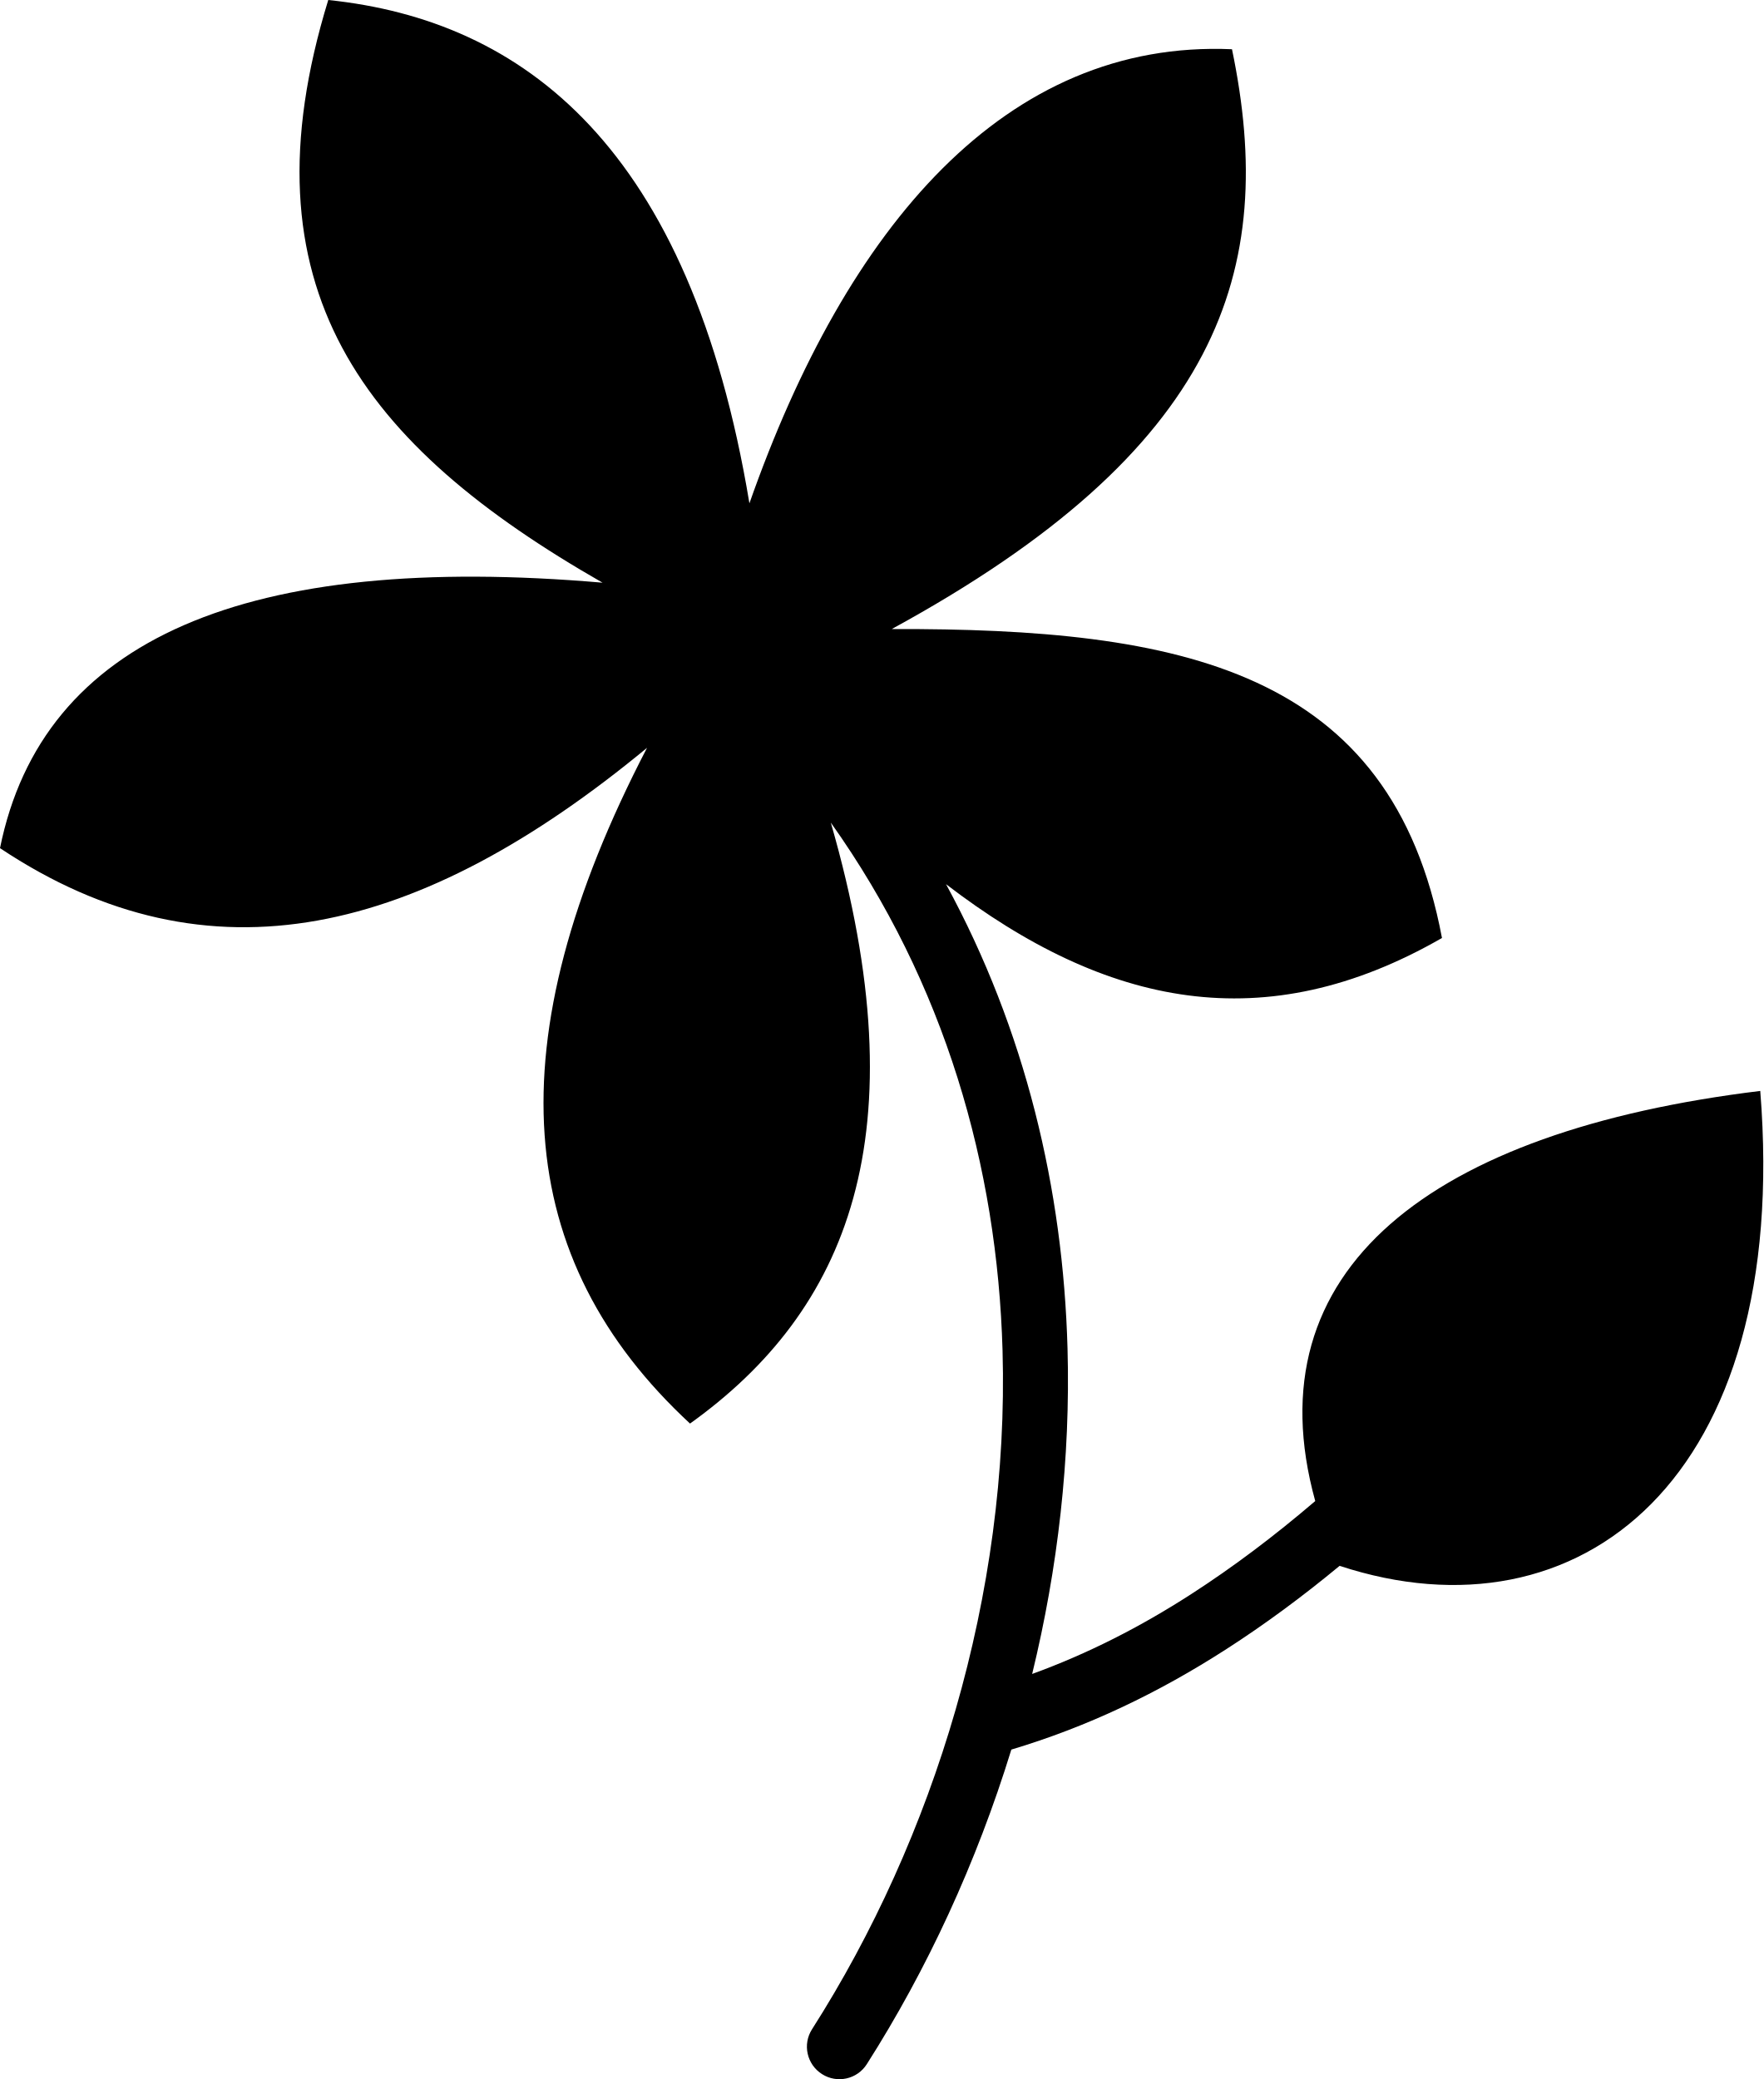
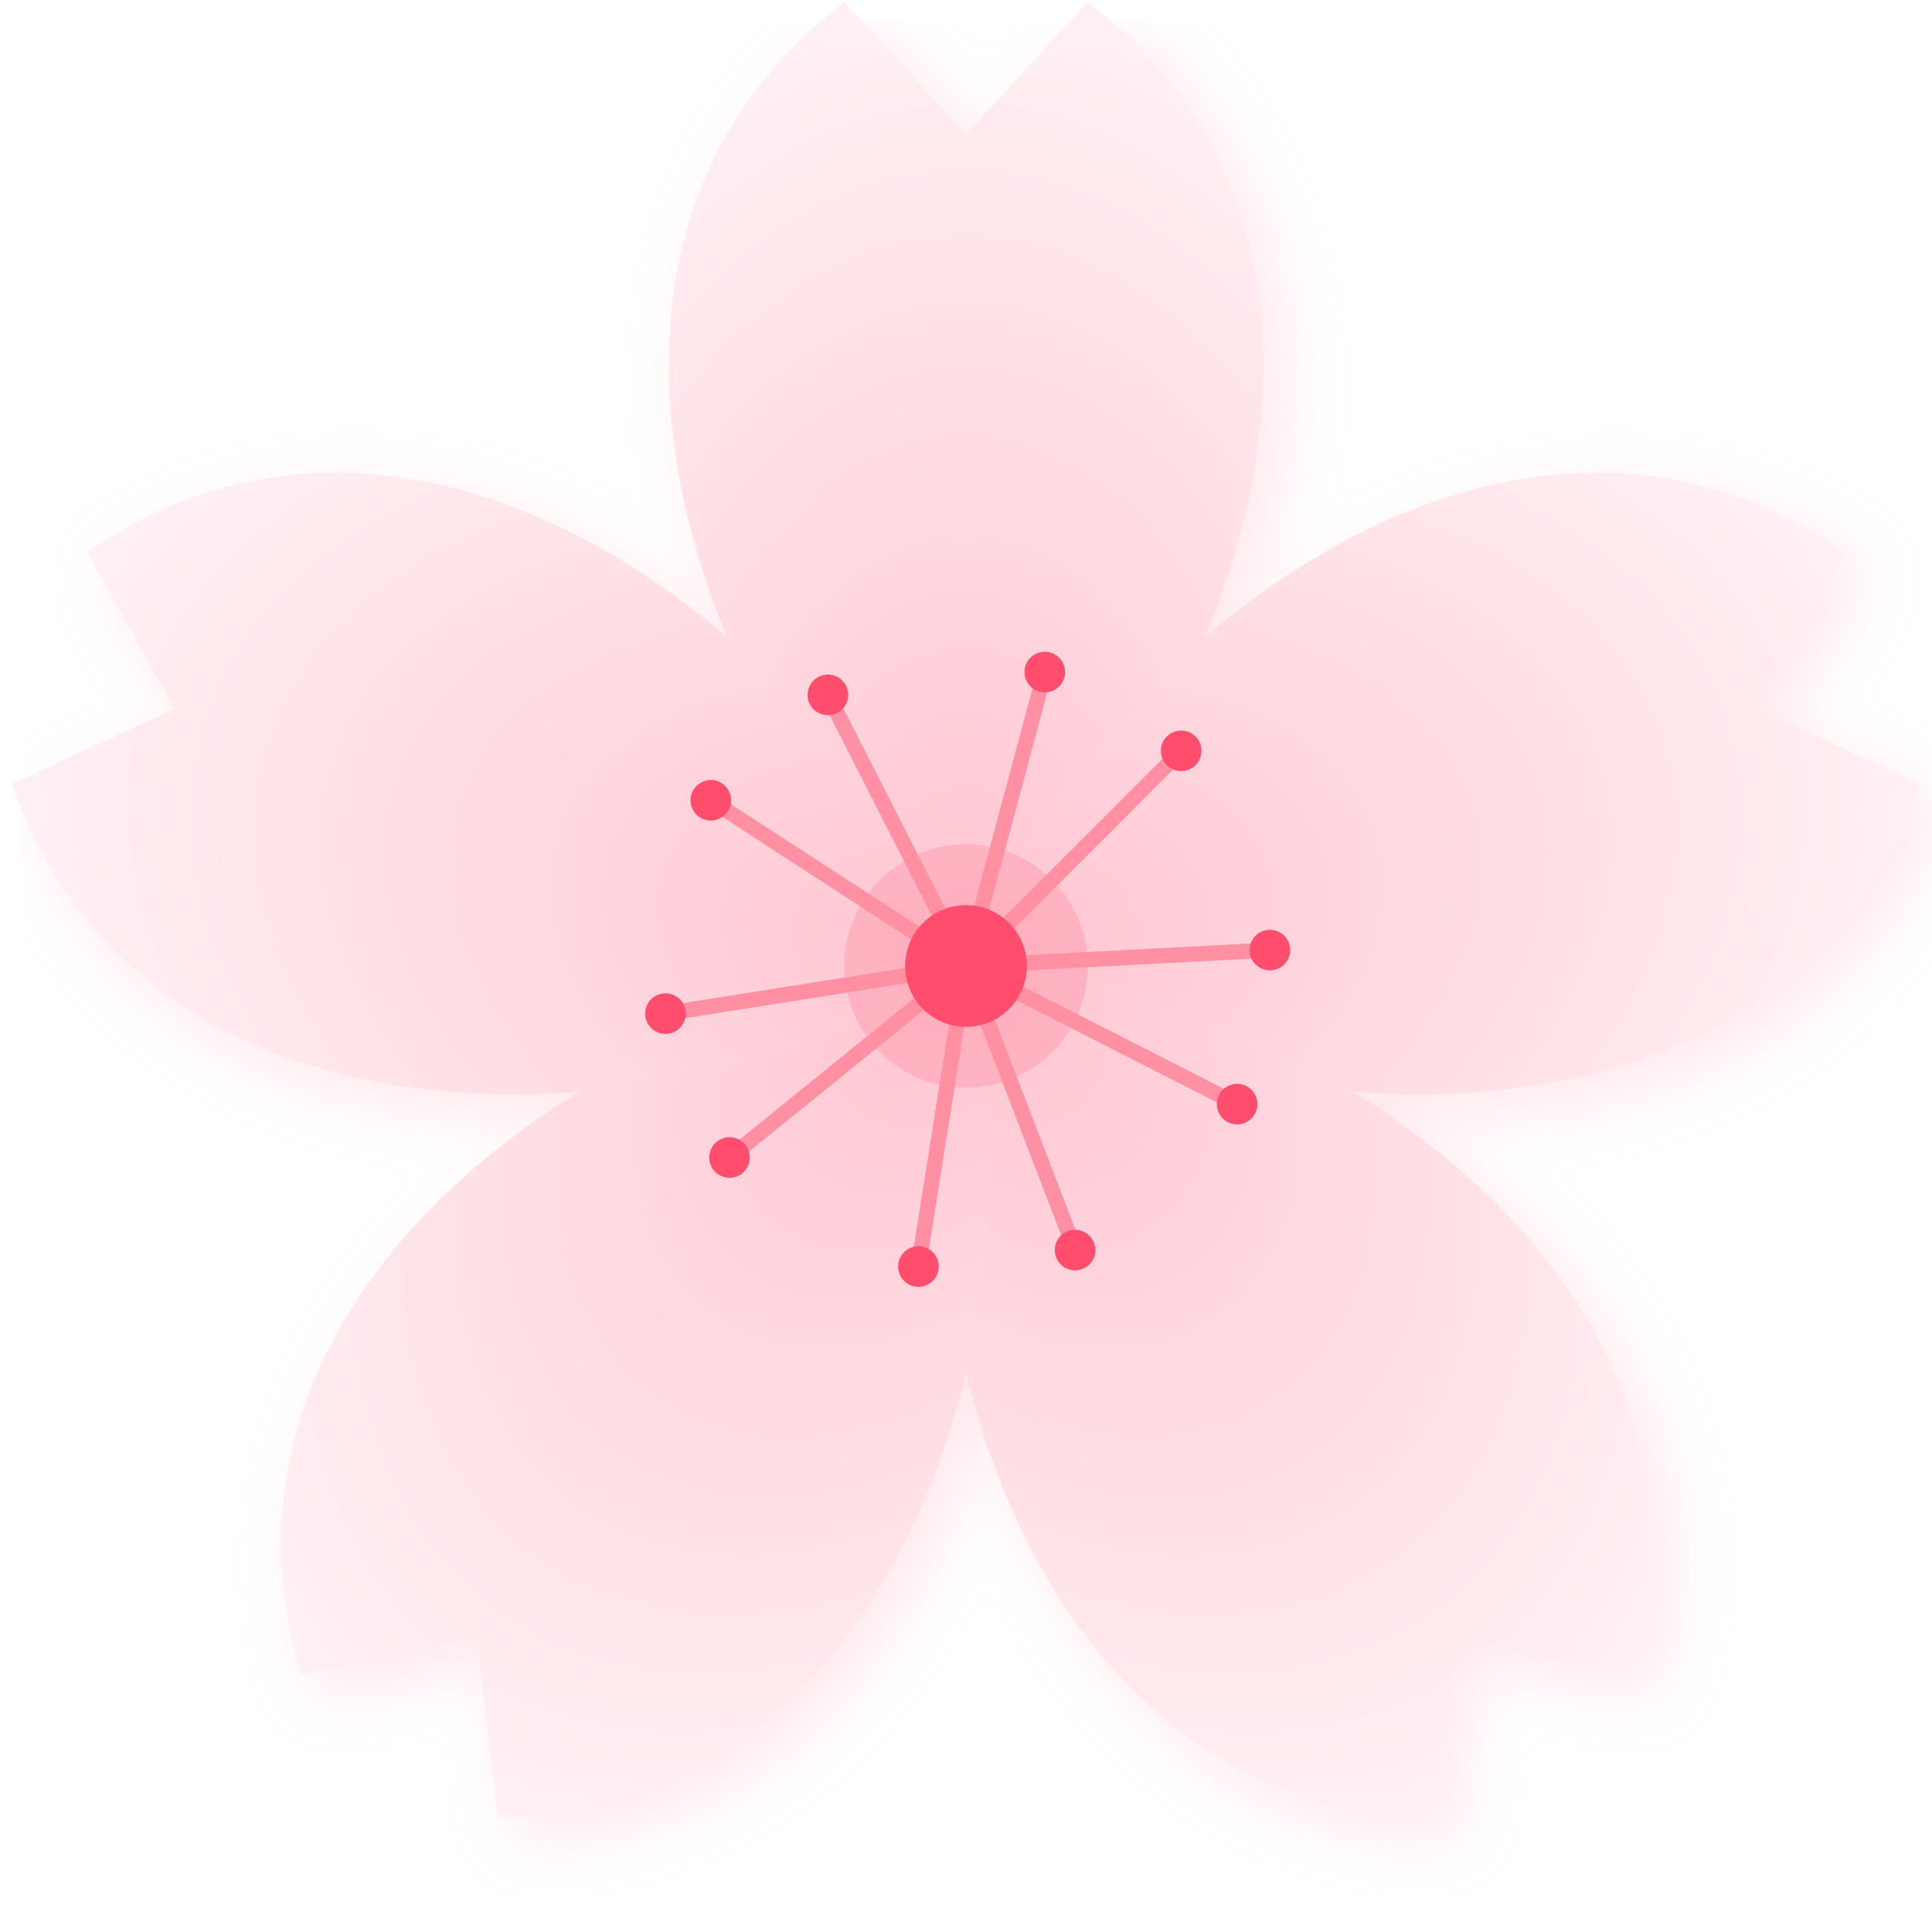
- <svg xmlns="http://www.w3.org/2000/svg" version="1.1" id="Layer_1" x="0px" y="0px" viewBox="0 0 104.22 122.88" style="enable-background:new 0 0 104.22 122.88" xml:space="preserve">
-   <g>
-     <path d="M55.91,52.26c4.7,8.64,6.92,18.04,7.18,27.44c0.18,6.5-0.57,13-2.09,19.24c3.27-1.19,6.38-2.77,9.4-4.72 c2.48-1.6,4.91-3.43,7.33-5.5c-3.79-13.71,6.87-21.87,26.3-24.24c1.84,22.99-10.71,32.72-24.86,28.07 c-2.2,1.82-4.42,3.46-6.69,4.92c-4.02,2.59-8.2,4.59-12.71,5.94c-2.06,6.69-4.98,13-8.54,18.59c-0.57,0.9-1.76,1.16-2.65,0.59 c-0.9-0.57-1.16-1.76-0.59-2.65c7.21-11.3,11.67-25.71,11.26-40.12c-0.31-10.85-3.39-21.69-10.15-31.2 c5.33,18.49,0.98,28.86-8.32,35.52c-10.46-9.69-11.61-22.49-2.54-39.94C24.86,55.25,12.41,58.4,0,50.13 c2.51-12.42,14.62-17.5,35.61-15.69C21.42,26.32,14.17,17,19.4,0c11.52,1.2,21.39,8.65,24.89,29.75 C50.06,13.32,59.46,2.33,72.81,2.91c2.72,13.08-0.69,23.68-20.11,34.27c17.09-0.05,29.53,2.38,32.52,18.26 C74.76,61.45,65.4,59.53,55.91,52.26L55.91,52.26z" />
-   </g>
+ <svg xmlns="http://www.w3.org/2000/svg" width="100%" height="100%" viewBox="0 0 1200 1200" preserveAspectRatio="xMidYMid meet">
+   <defs>
+     <radialGradient id="petalGradient" cx="50%" cy="100%" r="100%" fx="50%" fy="100%">
+       <stop offset="0%" style="stop-color:#FFC4D0; stop-opacity:1" />
+       <stop offset="100%" style="stop-color:#fff0f3; stop-opacity:1" />
+     </radialGradient>
+     <filter id="softShadow" x="-20%" y="-20%" width="140%" height="140%">
+       <feGaussianBlur in="SourceAlpha" stdDeviation="3" />
+       <feOffset dx="2" dy="2" result="offsetblur" />
+       <feFlood flood-color="#ffb1c1" flood-opacity="0.3" />
+       <feComposite in2="offsetblur" operator="in" />
+       <feMerge>
+         <feMergeNode />
+         <feMergeNode in="SourceGraphic" />
+       </feMerge>
+     </filter>
+     <path id="petal" d="M 0 0             C -25 -20, -45 -70, -12 -95             L 0 -82             L 12 -95             C 45 -70, 25 -20, 0 0 Z" fill="url(#petalGradient)" />
+     <g id="stamen">
+       <line x1="0" y1="0" x2="0" y2="-30" stroke="#ff8fa3" stroke-width="1.5" stroke-linecap="round" />
+       <circle cx="0" cy="-30" r="2" fill="#ff4d6d" />
+     </g>
+     <g id="sakuraFlower" filter="url(#softShadow)">
+       <use href="#petal" transform="rotate(0)" />
+       <use href="#petal" transform="rotate(72)" />
+       <use href="#petal" transform="rotate(144)" />
+       <use href="#petal" transform="rotate(216)" />
+       <use href="#petal" transform="rotate(288)" />
+       <g>
+         <use href="#stamen" transform="rotate(15)" />
+         <use href="#stamen" transform="rotate(87)" />
+         <use href="#stamen" transform="rotate(159)" />
+         <use href="#stamen" transform="rotate(231)" />
+         <use href="#stamen" transform="rotate(303)" />
+         <use href="#stamen" transform="rotate(45)" />
+         <use href="#stamen" transform="rotate(117)" />
+         <use href="#stamen" transform="rotate(189)" />
+         <use href="#stamen" transform="rotate(261)" />
+         <use href="#stamen" transform="rotate(333)" />
+       </g>
+       <circle r="12" fill="#ff8fa3" opacity="0.4" />
+       <circle r="6" fill="#ff4d6d" />
+     </g>
+   </defs>
+   <use href="#sakuraFlower" transform="translate(600 600) scale(6.3)" />
</svg>
